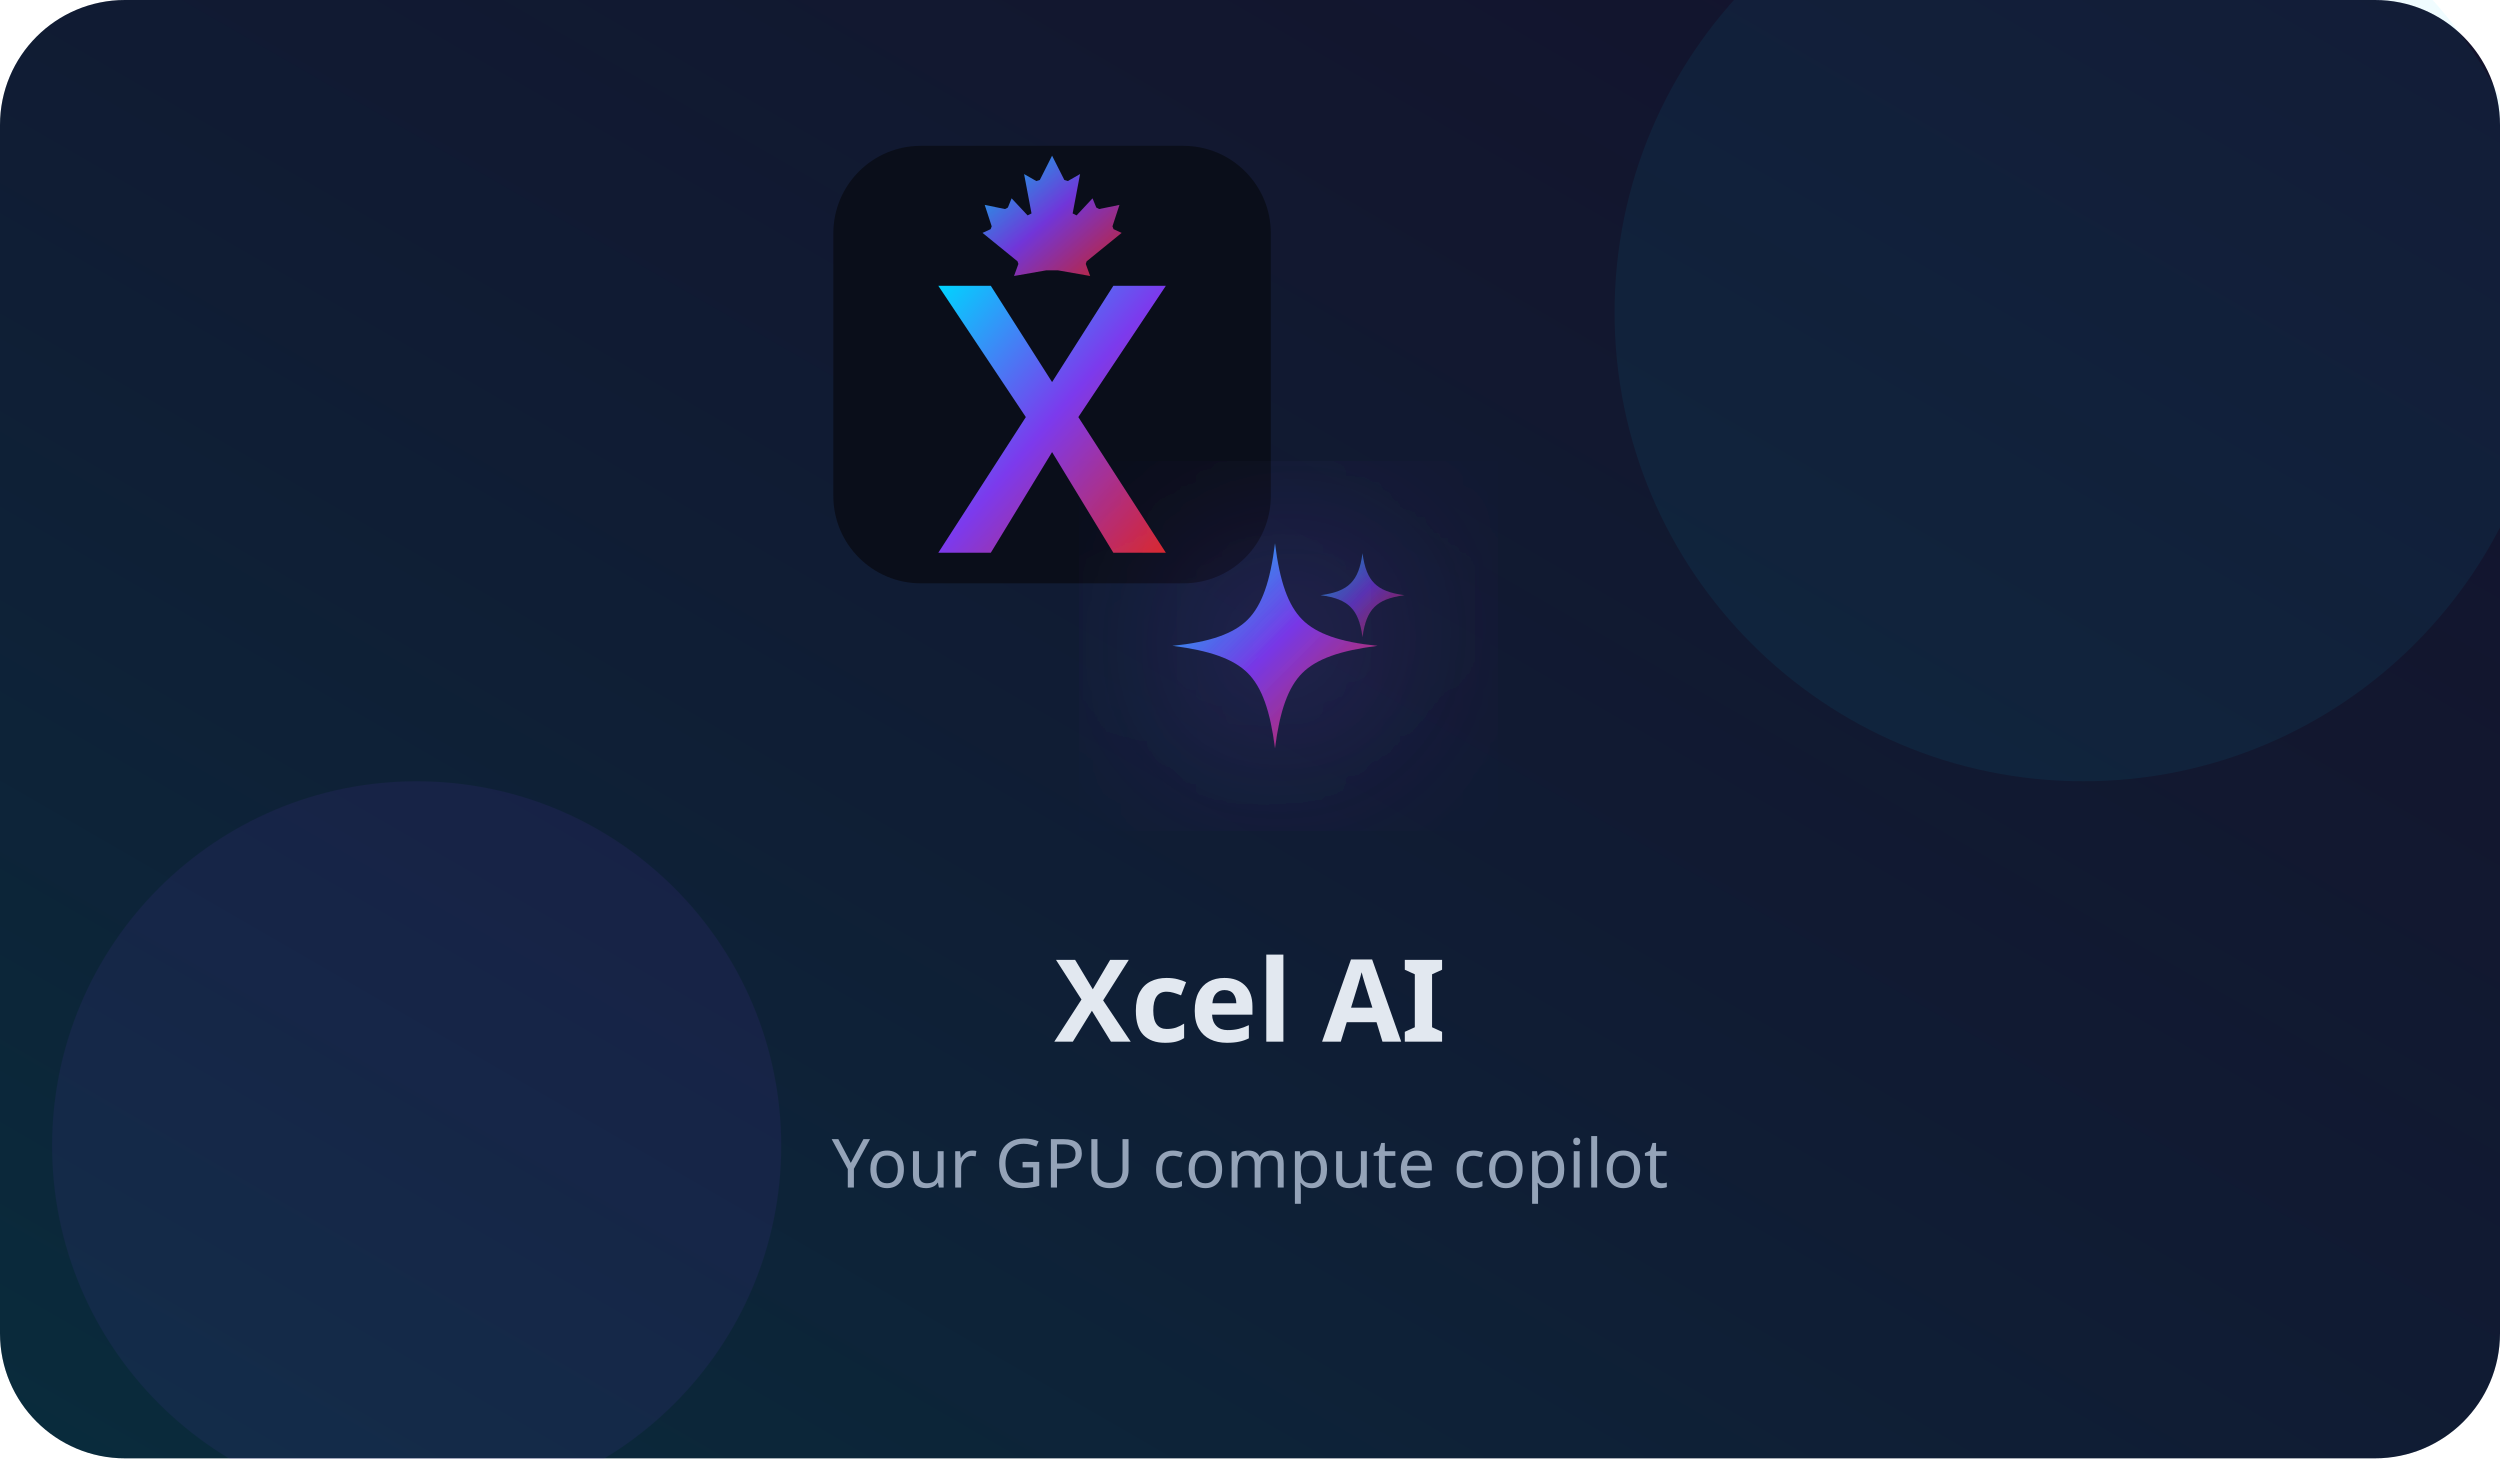
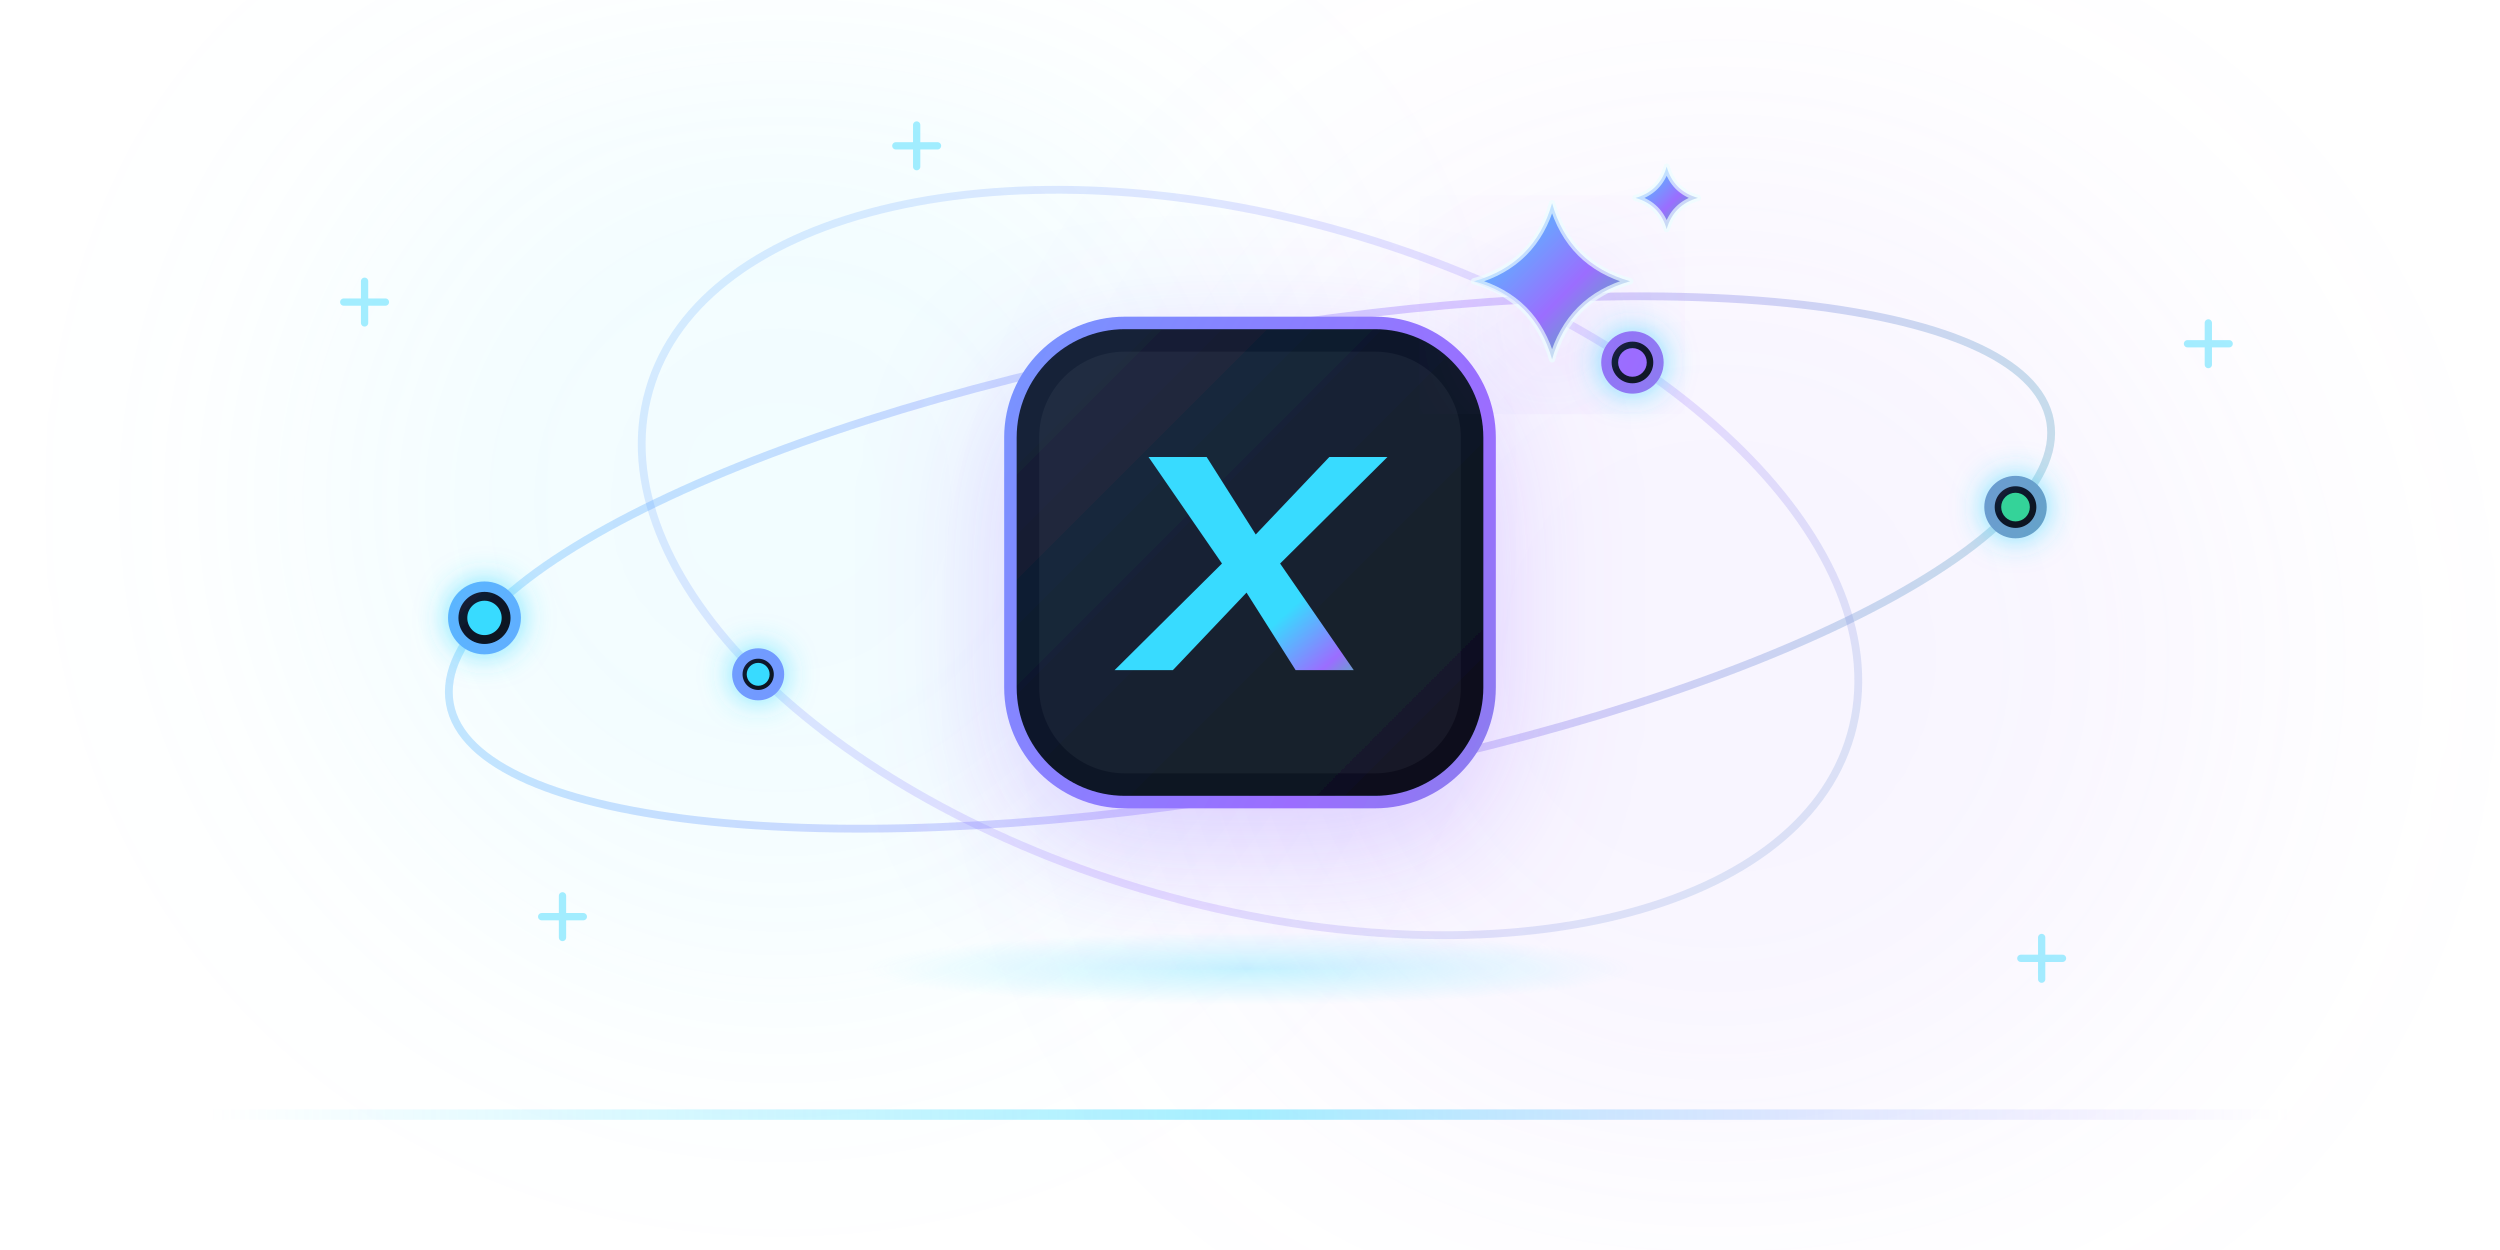
- <svg xmlns="http://www.w3.org/2000/svg" viewBox="0 0 480 280" fill="none">
+ <svg xmlns="http://www.w3.org/2000/svg" viewBox="0 0 480 240" fill="none">
  <defs>
-     <linearGradient id="g" x1="0%" y1="0%" x2="100%" y2="100%">
-       <stop offset="0%" stop-color="#00d4ff" />
-       <stop offset="50%" stop-color="#7c3aed" />
-       <stop offset="100%" stop-color="#dc2626" />
+     <linearGradient id="ao-hero-d-edge" x1="40" y1="20" x2="440" y2="220" gradientUnits="userSpaceOnUse">
+       <stop stop-color="#38dbff" />
+       <stop offset=".55" stop-color="#9b6dff" />
+       <stop offset="1" stop-color="#34d399" />
    </linearGradient>
-     <linearGradient id="gSoft" x1="0%" y1="100%" x2="100%" y2="0%">
-       <stop offset="0%" stop-color="#00d4ff" stop-opacity="0.15" />
-       <stop offset="100%" stop-color="#7c3aed" stop-opacity="0.08" />
+     <linearGradient id="ao-hero-d-horizon" x1="40" y1="0" x2="440" y2="0" gradientUnits="userSpaceOnUse">
+       <stop stop-color="#38dbff" stop-opacity="0" />
+       <stop offset=".5" stop-color="#38dbff" stop-opacity=".45" />
+       <stop offset="1" stop-color="#9b6dff" stop-opacity="0" />
    </linearGradient>
-     <filter id="glow" x="-40%" y="-40%" width="180%" height="180%">
-       <feGaussianBlur stdDeviation="8" result="b" />
-       <feMerge>
-         <feMergeNode in="b" />
-         <feMergeNode in="SourceGraphic" />
-       </feMerge>
+     <radialGradient id="ao-hero-d-shadow" cx="50%" cy="50%" r="50%">
+       <stop offset="0%" stop-color="#38dbff" stop-opacity=".28" />
+       <stop offset="100%" stop-color="#38dbff" stop-opacity="0" />
+     </radialGradient>
+     <filter id="ao-hero-d-glow" x="-35%" y="-35%" width="170%" height="170%" color-interpolation-filters="sRGB">
+       <feDropShadow dx="0" dy="0" stdDeviation="4.5" flood-color="#38dbff" flood-opacity=".55" />
+       <feDropShadow dx="0" dy="9" stdDeviation="13" flood-color="#9b6dff" flood-opacity=".3" />
    </filter>
+     <filter id="ao-hero-d-nglow" x="-140%" y="-140%" width="380%" height="380%" color-interpolation-filters="sRGB">
+       <feDropShadow dx="0" dy="0" stdDeviation="3" flood-color="#38dbff" flood-opacity=".7" />
+     </filter>
+     <filter id="ao-hero-d-bloom" x="-100%" y="-100%" width="300%" height="300%">
+       <feGaussianBlur stdDeviation="30" />
+     </filter>
+     <linearGradient id="ao-hero-d-body1" x1="87.02" y1="112.64" x2="99.02" y2="124.64" gradientUnits="userSpaceOnUse">
+       <stop stop-color="#17243d" />
+       <stop offset=".55" stop-color="#0c1526" />
+       <stop offset="1" stop-color="#070f1c" />
+     </linearGradient>
+     <linearGradient id="ao-hero-d-body2" x1="381.98" y1="92.36" x2="391.98" y2="102.36" gradientUnits="userSpaceOnUse">
+       <stop stop-color="#17243d" />
+       <stop offset=".55" stop-color="#0c1526" />
+       <stop offset="1" stop-color="#070f1c" />
+     </linearGradient>
+     <linearGradient id="ao-hero-d-body3" x1="308.43" y1="64.59" x2="318.43" y2="74.59" gradientUnits="userSpaceOnUse">
+       <stop stop-color="#17243d" />
+       <stop offset=".55" stop-color="#0c1526" />
+       <stop offset="1" stop-color="#070f1c" />
+     </linearGradient>
+     <linearGradient id="ao-hero-d-body4" x1="141.57" y1="125.47" x2="149.57" y2="133.47" gradientUnits="userSpaceOnUse">
+       <stop stop-color="#17243d" />
+       <stop offset=".55" stop-color="#0c1526" />
+       <stop offset="1" stop-color="#070f1c" />
+     </linearGradient>
+     <linearGradient id="ao-hero-d-body5" x1="194" y1="62" x2="286" y2="154" gradientUnits="userSpaceOnUse">
+       <stop stop-color="#17243d" />
+       <stop offset=".55" stop-color="#0c1526" />
+       <stop offset="1" stop-color="#070f1c" />
+     </linearGradient>
+     <linearGradient id="ao-hero-d-fill6" x1="216" y1="82" x2="264" y2="134" gradientUnits="userSpaceOnUse">
+       <stop stop-color="#38dbff" />
+       <stop offset=".58" stop-color="#9b6dff" />
+       <stop offset="1" stop-color="#34d399" />
+     </linearGradient>
+     <linearGradient id="ao-hero-d-fill7" x1="283" y1="39" x2="313" y2="69" gradientUnits="userSpaceOnUse">
+       <stop stop-color="#38dbff" />
+       <stop offset=".58" stop-color="#9b6dff" />
+       <stop offset="1" stop-color="#34d399" />
+     </linearGradient>
+     <linearGradient id="ao-hero-d-fill8" x1="314" y1="32" x2="326" y2="44" gradientUnits="userSpaceOnUse">
+       <stop stop-color="#38dbff" />
+       <stop offset=".58" stop-color="#9b6dff" />
+       <stop offset="1" stop-color="#34d399" />
+     </linearGradient>
  </defs>
-   <rect width="480" height="280" rx="24" fill="#0a0e1a" />
-   <rect width="480" height="280" rx="24" fill="url(#gSoft)" />
-   <circle cx="400" cy="60" r="90" fill="#00d4ff" opacity="0.06" />
-   <circle cx="80" cy="220" r="70" fill="#7c3aed" opacity="0.08" />
-   <g transform="translate(160,28) scale(0.42)">
-     <rect width="200" height="200" rx="40" fill="#0a0e1a" />
-     <path d="M102.6,56.9 L117.4,59.5 L115.4,54.0 L115.8,52.8 L131.8,39.8 L128.1,38.1 L127.6,36.8 L130.8,27.0 L121.5,28.9 L120.2,28.2 L118.5,24.0 L111.2,31.8 L109.4,30.9 L112.8,12.9 L107.2,16.1 L105.6,15.6 L100.0,4.5 L94.4,15.6 L92.8,16.1 L87.2,12.9 L90.6,30.9 L88.8,31.8 L81.5,24.0 L79.8,28.2 L78.5,28.9 L69.2,27.0 L72.4,36.8 L71.9,38.1 L68.2,39.8 L84.2,52.8 L84.6,54.0 L82.6,59.5 L97.4,56.9 Z" fill="url(#g)" opacity="0.9" />
-     <path d="M48,64 L72,64 L100,108 L128,64 L152,64 L112,124 L152,186 L128,186 L100,140 L72,186 L48,186 L88,124 Z" fill="url(#g)" />
-   </g>
-   <g filter="url(#glow)" transform="translate(216, 100) scale(2.4)" fill="url(#g)">
-     <path d="M12 1.8c.38 3.07 1.05 4.96 2.18 6.1 1.13 1.13 3.02 1.8 6.02 2.1-3 .38-4.89 1.05-6.02 2.18-1.13 1.13-1.8 3.02-2.18 6.02-.38-3-1.05-4.89-2.18-6.02-1.13-1.13-3.02-1.8-6.02-2.18 3-.3 4.89-.97 6.02-2.1C10.95 6.76 11.62 4.87 12 1.8Z" opacity="0.95" />
-     <path d="M19 2.6c.16 1.18.45 1.9.95 2.4.5.5 1.22.79 2.4.95-1.18.16-1.9.45-2.4.95-.5.5-.79 1.22-.95 2.4-.16-1.18-.45-1.9-.95-2.4-.5-.5-1.22-.79-2.4-.95 1.18-.16 1.9-.45 2.4-.95.5-.5.79-1.22.95-2.4Z" opacity="0.65" />
-   </g>
-   <text x="240" y="200" text-anchor="middle" fill="#e2e8f0" font-family="system-ui,sans-serif" font-size="22" font-weight="700">Xcel AI</text>
-   <text x="240" y="228" text-anchor="middle" fill="#94a3b8" font-family="system-ui,sans-serif" font-size="13">Your GPU compute copilot</text>
+   <circle cx="150" cy="96" r="92" fill="#38dbff" opacity=".07" filter="url(#ao-hero-d-bloom)" />
+   <circle cx="330" cy="126" r="100" fill="#9b6dff" opacity=".07" filter="url(#ao-hero-d-bloom)" />
+   <path d="M66 58h8M70 54v8" stroke="#38dbff" stroke-opacity=".45" stroke-width="1.4" stroke-linecap="round" />
+   <path d="M420 66h8M424 62v8" stroke="#38dbff" stroke-opacity=".45" stroke-width="1.4" stroke-linecap="round" />
+   <path d="M104 176h8M108 172v8" stroke="#38dbff" stroke-opacity=".45" stroke-width="1.4" stroke-linecap="round" />
+   <path d="M388 184h8M392 180v8" stroke="#38dbff" stroke-opacity=".45" stroke-width="1.4" stroke-linecap="round" />
+   <path d="M172 28h8M176 24v8" stroke="#38dbff" stroke-opacity=".45" stroke-width="1.4" stroke-linecap="round" />
+   <ellipse cx="240" cy="108" rx="156" ry="44" transform="rotate(-10 240 108)" stroke="url(#ao-hero-d-edge)" stroke-opacity=".34" stroke-width="1.5" />
+   <ellipse cx="240" cy="108" rx="120" ry="66" transform="rotate(16 240 108)" stroke="url(#ao-hero-d-edge)" stroke-opacity=".22" stroke-width="1.5" />
+   <circle cx="93.02" cy="118.64" r="6" fill="url(#ao-hero-d-body1)" stroke="url(#ao-hero-d-edge)" stroke-width="2" filter="url(#ao-hero-d-nglow)" />
+   <circle cx="93.02" cy="118.64" r="3.3" fill="#38dbff" />
+   <circle cx="386.98" cy="97.36" r="5" fill="url(#ao-hero-d-body2)" stroke="url(#ao-hero-d-edge)" stroke-width="2" filter="url(#ao-hero-d-nglow)" />
+   <circle cx="386.98" cy="97.36" r="2.75" fill="#34d399" />
+   <circle cx="313.43" cy="69.59" r="5" fill="url(#ao-hero-d-body3)" stroke="url(#ao-hero-d-edge)" stroke-width="2" filter="url(#ao-hero-d-nglow)" />
+   <circle cx="313.43" cy="69.59" r="2.75" fill="#9b6dff" />
+   <circle cx="145.57" cy="129.47" r="4" fill="url(#ao-hero-d-body4)" stroke="url(#ao-hero-d-edge)" stroke-width="2" filter="url(#ao-hero-d-nglow)" />
+   <circle cx="145.57" cy="129.47" r="2.2" fill="#38dbff" />
+   <ellipse cx="240" cy="186" rx="74" ry="7" fill="url(#ao-hero-d-shadow)" />
+   <rect x="194" y="62" width="92" height="92" rx="22" fill="url(#ao-hero-d-body5)" stroke="url(#ao-hero-d-edge)" stroke-width="2.4" filter="url(#ao-hero-d-glow)" />
+   <rect x="199.52" y="67.52" width="80.96" height="80.96" rx="16.48" fill="#ecfeff" fill-opacity=".05" />
+   <path transform="translate(203,71) scale(0.31)" d="M56.5,54 L92.5,54 L122.9,102 L168.5,54 L204.5,54 L138,120 L183.6,186 L147.6,186 L117.2,138 L71.6,186 L35.5,186 L102,120 Z" fill="url(#ao-hero-d-fill6)" />
+   <path d="M298 39Q301.3 50.7 313 54Q301.3 57.3 298 69Q294.7 57.3 283 54Q294.7 50.7 298 39Z" fill="url(#ao-hero-d-fill7)" filter="url(#ao-hero-d-glow)" />
+   <path d="M298 39Q301.3 50.7 313 54Q301.3 57.3 298 69Q294.7 57.3 283 54Q294.7 50.7 298 39Z" stroke="#ecfeff" stroke-opacity=".68" stroke-width="1.2" stroke-linejoin="round" />
+   <path d="M320 32Q321.32 36.68 326 38Q321.32 39.32 320 44Q318.68 39.32 314 38Q318.68 36.68 320 32Z" fill="url(#ao-hero-d-fill8)" />
+   <path d="M320 32Q321.32 36.68 326 38Q321.32 39.32 320 44Q318.68 39.32 314 38Q318.68 36.68 320 32Z" stroke="#ecfeff" stroke-opacity=".68" stroke-width="1.2" stroke-linejoin="round" />
+   <path d="M40 214H440" stroke="url(#ao-hero-d-horizon)" stroke-width="2" stroke-linecap="round" />
</svg>
